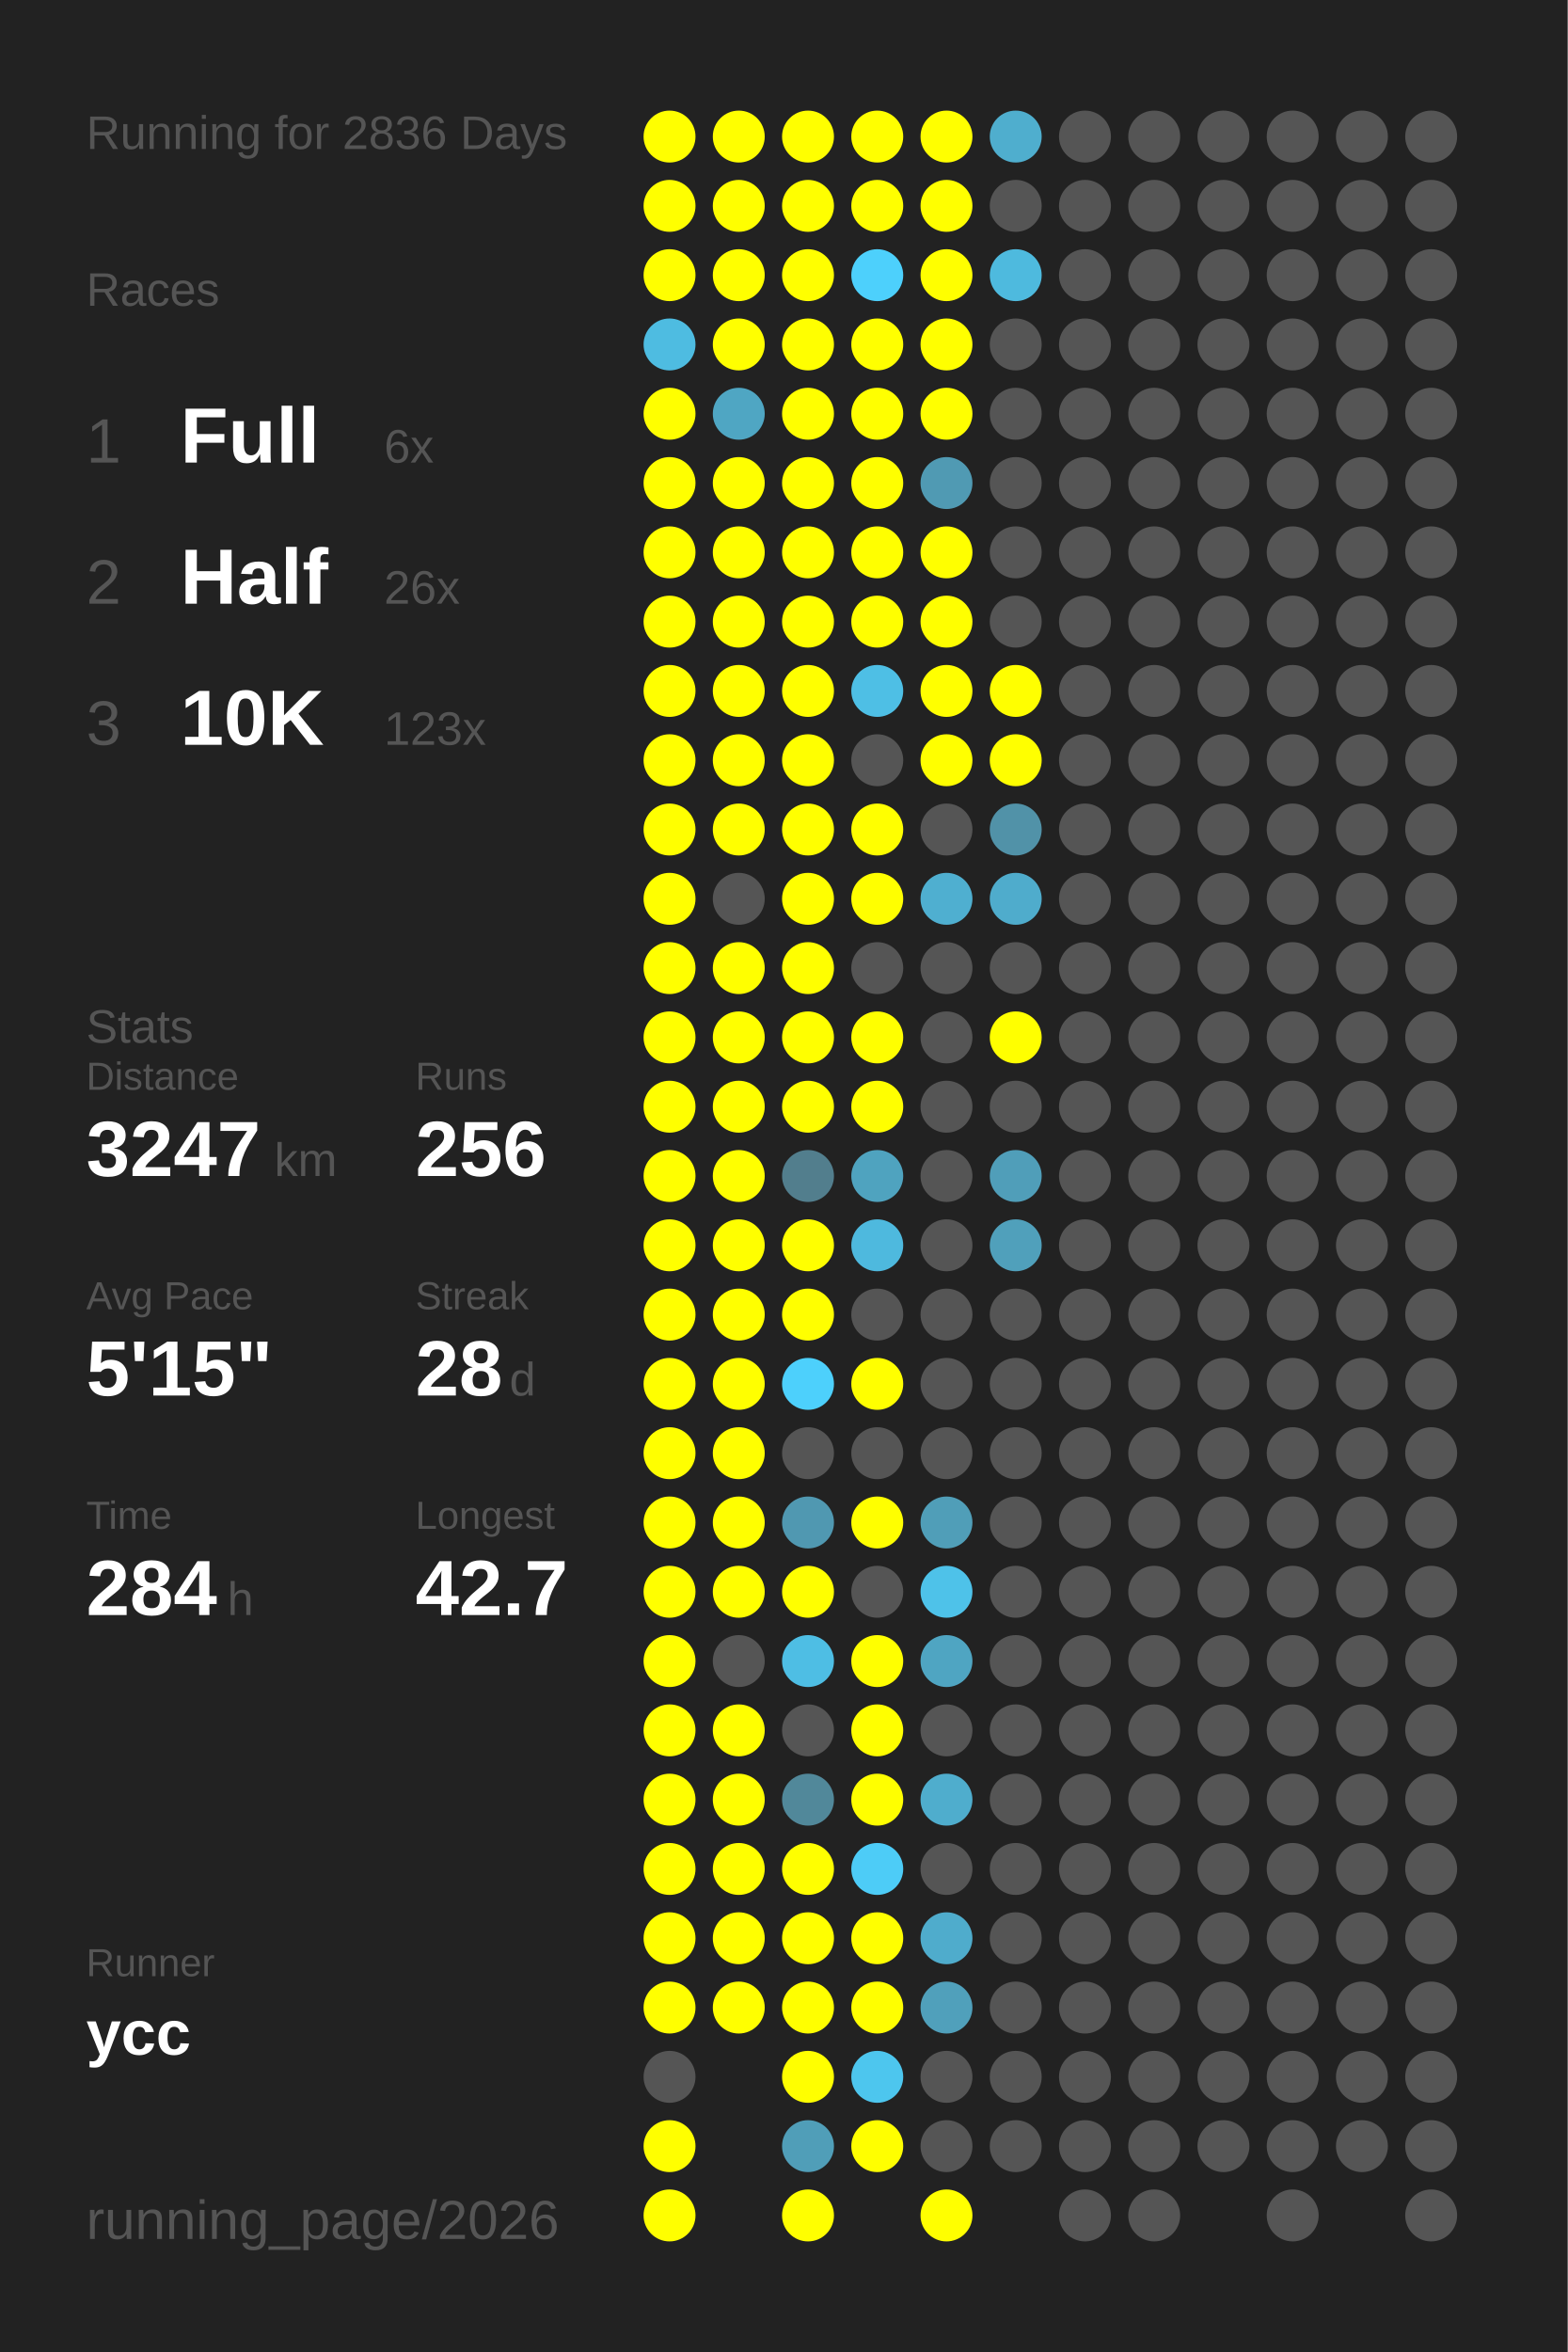
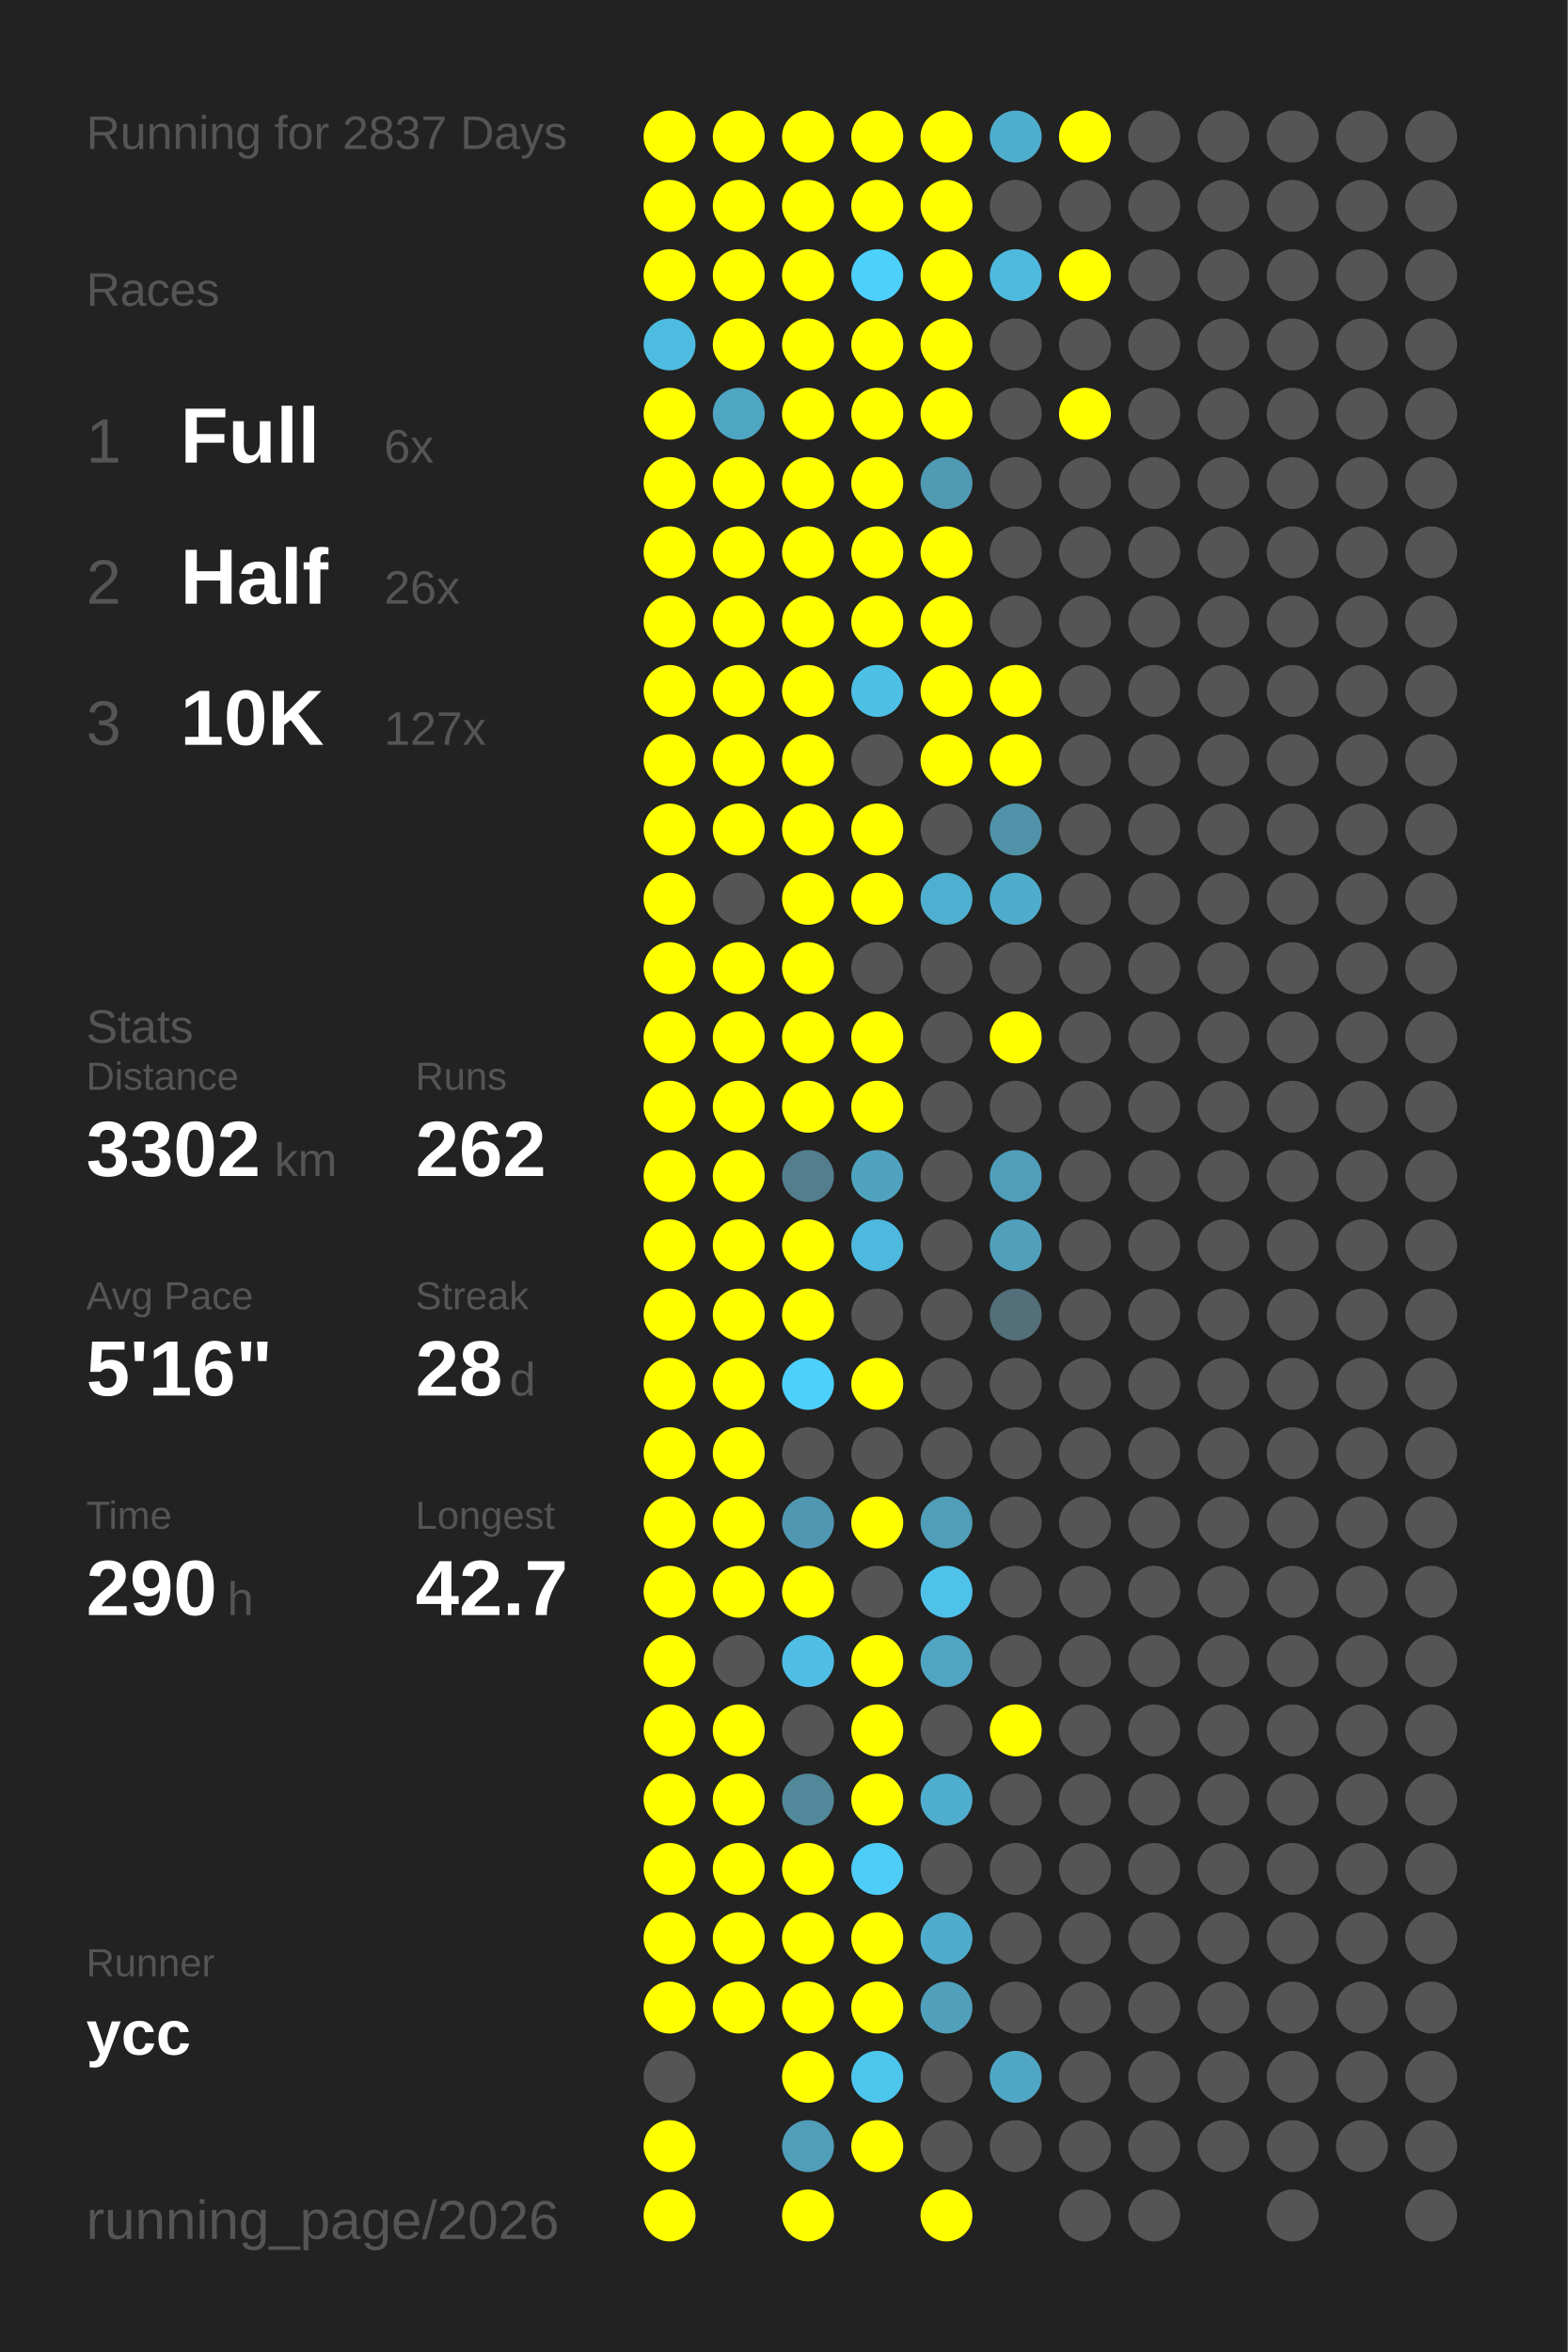
<svg xmlns="http://www.w3.org/2000/svg" baseProfile="full" height="300mm" version="1.1" viewBox="0,0,200,300" width="200mm">
  <defs />
  <rect fill="#222222" height="300" width="200" x="0" y="0" />
-   <text fill="#555555" style="font-size:6px; font-family:Arial;" x="11" y="19">Running for 2836 Days</text>
+   <text fill="#555555" style="font-size:6px; font-family:Arial;" x="11" y="19">Running for 2837 Days</text>
  <text fill="#555555" style="font-size:6px; font-family:Arial;" x="11" y="39">Races</text>
  <text fill="#555555" style="font-size:8px; font-family:Arial;" x="11" y="59">1</text>
  <text fill="#FFFFFF" style="font-size:10px; font-family:Arial; font-weight:bold;" x="23" y="59">Full</text>
  <text fill="#555555" style="font-size:6px; font-family:Arial;" x="49" y="59">6x</text>
  <text fill="#555555" style="font-size:8px; font-family:Arial;" x="11" y="77">2</text>
  <text fill="#FFFFFF" style="font-size:10px; font-family:Arial; font-weight:bold;" x="23" y="77">Half</text>
  <text fill="#555555" style="font-size:6px; font-family:Arial;" x="49" y="77">26x</text>
  <text fill="#555555" style="font-size:8px; font-family:Arial;" x="11" y="95">3</text>
  <text fill="#FFFFFF" style="font-size:10px; font-family:Arial; font-weight:bold;" x="23" y="95">10K</text>
-   <text fill="#555555" style="font-size:6px; font-family:Arial;" x="49" y="95">123x</text>
+   <text fill="#555555" style="font-size:6px; font-family:Arial;" x="49" y="95">127x</text>
  <text fill="#555555" style="font-size:6px; font-family:Arial;" x="11" y="133">Stats</text>
  <text fill="#555555" style="font-size:5px; font-family:Arial;" x="11" y="139">Distance</text>
-   <text fill="#FFFFFF" style="font-size:10px; font-family:Arial; font-weight:bold;" x="11" y="150">3247</text>
+   <text fill="#FFFFFF" style="font-size:10px; font-family:Arial; font-weight:bold;" x="11" y="150">3302</text>
  <text fill="#555555" style="font-size:6px; font-family:Arial;" x="35" y="150">km</text>
  <text fill="#555555" style="font-size:5px; font-family:Arial;" x="53" y="139">Runs</text>
-   <text fill="#FFFFFF" style="font-size:10px; font-family:Arial; font-weight:bold;" x="53" y="150">256</text>
+   <text fill="#FFFFFF" style="font-size:10px; font-family:Arial; font-weight:bold;" x="53" y="150">262</text>
  <text fill="#555555" style="font-size:5px; font-family:Arial;" x="11" y="167">Avg Pace</text>
-   <text fill="#FFFFFF" style="font-size:10px; font-family:Arial; font-weight:bold;" x="11" y="178">5'15"</text>
+   <text fill="#FFFFFF" style="font-size:10px; font-family:Arial; font-weight:bold;" x="11" y="178">5'16"</text>
  <text fill="#555555" style="font-size:5px; font-family:Arial;" x="53" y="167">Streak</text>
  <text fill="#FFFFFF" style="font-size:10px; font-family:Arial; font-weight:bold;" x="53" y="178">28</text>
  <text fill="#555555" style="font-size:6px; font-family:Arial;" x="65" y="178">d</text>
  <text fill="#555555" style="font-size:5px; font-family:Arial;" x="11" y="195">Time</text>
-   <text fill="#FFFFFF" style="font-size:10px; font-family:Arial; font-weight:bold;" x="11" y="206">284</text>
+   <text fill="#FFFFFF" style="font-size:10px; font-family:Arial; font-weight:bold;" x="11" y="206">290</text>
  <text fill="#555555" style="font-size:6px; font-family:Arial;" x="29" y="206">h</text>
  <text fill="#555555" style="font-size:5px; font-family:Arial;" x="53" y="195">Longest</text>
  <text fill="#FFFFFF" style="font-size:10px; font-family:Arial; font-weight:bold;" x="53" y="206">42.7</text>
  <text fill="#555555" style="font-size:5px; font-family:Arial;" x="11" y="252.065">Runner</text>
  <text fill="#FFFFFF" style="font-size:8px; font-family:Arial; font-weight:bold;" x="11" y="262.065">ycc</text>
  <text fill="#555555" style="font-size:7px; font-family:Arial;" x="11" y="285.581">running_page/2026</text>
  <circle cx="85.417" cy="17.419" fill="#FFFF00" r="3.312" />
  <circle cx="85.417" cy="26.258" fill="#FFFF00" r="3.312" />
  <circle cx="85.417" cy="35.097" fill="#FFFF00" r="3.312" />
  <circle cx="85.417" cy="43.935" fill="#4ebce1" r="3.312" />
  <circle cx="85.417" cy="52.774" fill="#FFFF00" r="3.312" />
  <circle cx="85.417" cy="61.613" fill="#FFFF00" r="3.312" />
  <circle cx="85.417" cy="70.452" fill="#FFFF00" r="3.312" />
  <circle cx="85.417" cy="79.29" fill="#FFFF00" r="3.312" />
  <circle cx="85.417" cy="88.129" fill="#FFFF00" r="3.312" />
  <circle cx="85.417" cy="96.968" fill="#FFFF00" r="3.312" />
  <circle cx="85.417" cy="105.806" fill="#FFFF00" r="3.312" />
  <circle cx="85.417" cy="114.645" fill="#FFFF00" r="3.312" />
  <circle cx="85.417" cy="123.484" fill="#FFFF00" r="3.312" />
  <circle cx="85.417" cy="132.323" fill="#FFFF00" r="3.312" />
  <circle cx="85.417" cy="141.161" fill="#FFFF00" r="3.312" />
  <circle cx="85.417" cy="150" fill="#FFFF00" r="3.312" />
  <circle cx="85.417" cy="158.839" fill="#FFFF00" r="3.312" />
  <circle cx="85.417" cy="167.677" fill="#FFFF00" r="3.312" />
  <circle cx="85.417" cy="176.516" fill="#FFFF00" r="3.312" />
  <circle cx="85.417" cy="185.355" fill="#FFFF00" r="3.312" />
  <circle cx="85.417" cy="194.194" fill="#FFFF00" r="3.312" />
  <circle cx="85.417" cy="203.032" fill="#FFFF00" r="3.312" />
  <circle cx="85.417" cy="211.871" fill="#FFFF00" r="3.312" />
  <circle cx="85.417" cy="220.71" fill="#FFFF00" r="3.312" />
  <circle cx="85.417" cy="229.548" fill="#FFFF00" r="3.312" />
  <circle cx="85.417" cy="238.387" fill="#FFFF00" r="3.312" />
  <circle cx="85.417" cy="247.226" fill="#FFFF00" r="3.312" />
  <circle cx="85.417" cy="256.065" fill="#FFFF00" r="3.312" />
  <circle cx="85.417" cy="264.903" fill="#555555" r="3.312" />
  <circle cx="85.417" cy="273.742" fill="#FFFF00" r="3.312" />
  <circle cx="85.417" cy="282.581" fill="#FFFF00" r="3.312" />
  <circle cx="94.25" cy="17.419" fill="#FFFF00" r="3.312" />
  <circle cx="94.25" cy="26.258" fill="#FFFF00" r="3.312" />
  <circle cx="94.25" cy="35.097" fill="#FFFF00" r="3.312" />
  <circle cx="94.25" cy="43.935" fill="#FFFF00" r="3.312" />
  <circle cx="94.25" cy="52.774" fill="#4fa6c3" r="3.312" />
  <circle cx="94.25" cy="61.613" fill="#FFFF00" r="3.312" />
  <circle cx="94.25" cy="70.452" fill="#FFFF00" r="3.312" />
  <circle cx="94.25" cy="79.29" fill="#FFFF00" r="3.312" />
  <circle cx="94.25" cy="88.129" fill="#FFFF00" r="3.312" />
  <circle cx="94.25" cy="96.968" fill="#FFFF00" r="3.312" />
  <circle cx="94.25" cy="105.806" fill="#FFFF00" r="3.312" />
  <circle cx="94.25" cy="114.645" fill="#555555" r="3.312" />
  <circle cx="94.25" cy="123.484" fill="#FFFF00" r="3.312" />
  <circle cx="94.25" cy="132.323" fill="#FFFF00" r="3.312" />
  <circle cx="94.25" cy="141.161" fill="#FFFF00" r="3.312" />
  <circle cx="94.25" cy="150" fill="#FFFF00" r="3.312" />
  <circle cx="94.25" cy="158.839" fill="#FFFF00" r="3.312" />
  <circle cx="94.25" cy="167.677" fill="#FFFF00" r="3.312" />
  <circle cx="94.25" cy="176.516" fill="#FFFF00" r="3.312" />
  <circle cx="94.25" cy="185.355" fill="#FFFF00" r="3.312" />
  <circle cx="94.25" cy="194.194" fill="#FFFF00" r="3.312" />
  <circle cx="94.25" cy="203.032" fill="#FFFF00" r="3.312" />
  <circle cx="94.25" cy="211.871" fill="#555555" r="3.312" />
  <circle cx="94.25" cy="220.71" fill="#FFFF00" r="3.312" />
  <circle cx="94.25" cy="229.548" fill="#FFFF00" r="3.312" />
  <circle cx="94.25" cy="238.387" fill="#FFFF00" r="3.312" />
  <circle cx="94.25" cy="247.226" fill="#FFFF00" r="3.312" />
  <circle cx="94.25" cy="256.065" fill="#FFFF00" r="3.312" />
  <circle cx="103.083" cy="17.419" fill="#FFFF00" r="3.312" />
  <circle cx="103.083" cy="26.258" fill="#FFFF00" r="3.312" />
  <circle cx="103.083" cy="35.097" fill="#FFFF00" r="3.312" />
  <circle cx="103.083" cy="43.935" fill="#FFFF00" r="3.312" />
  <circle cx="103.083" cy="52.774" fill="#FFFF00" r="3.312" />
  <circle cx="103.083" cy="61.613" fill="#FFFF00" r="3.312" />
  <circle cx="103.083" cy="70.452" fill="#FFFF00" r="3.312" />
  <circle cx="103.083" cy="79.29" fill="#FFFF00" r="3.312" />
  <circle cx="103.083" cy="88.129" fill="#FFFF00" r="3.312" />
  <circle cx="103.083" cy="96.968" fill="#FFFF00" r="3.312" />
  <circle cx="103.083" cy="105.806" fill="#FFFF00" r="3.312" />
  <circle cx="103.083" cy="114.645" fill="#FFFF00" r="3.312" />
  <circle cx="103.083" cy="123.484" fill="#FFFF00" r="3.312" />
  <circle cx="103.083" cy="132.323" fill="#FFFF00" r="3.312" />
  <circle cx="103.083" cy="141.161" fill="#FFFF00" r="3.312" />
  <circle cx="103.083" cy="150" fill="#527e8d" r="3.312" />
  <circle cx="103.083" cy="158.839" fill="#FFFF00" r="3.312" />
  <circle cx="103.083" cy="167.677" fill="#FFFF00" r="3.312" />
  <circle cx="103.083" cy="176.516" fill="#4dd0fc" r="3.312" />
  <circle cx="103.083" cy="185.355" fill="#555555" r="3.312" />
  <circle cx="103.083" cy="194.194" fill="#5098b1" r="3.312" />
  <circle cx="103.083" cy="203.032" fill="#FFFF00" r="3.312" />
  <circle cx="103.083" cy="211.871" fill="#4ebee4" r="3.312" />
  <circle cx="103.083" cy="220.71" fill="#555555" r="3.312" />
  <circle cx="103.083" cy="229.548" fill="#51889a" r="3.312" />
  <circle cx="103.083" cy="238.387" fill="#FFFF00" r="3.312" />
  <circle cx="103.083" cy="247.226" fill="#FFFF00" r="3.312" />
  <circle cx="103.083" cy="256.065" fill="#FFFF00" r="3.312" />
  <circle cx="103.083" cy="264.903" fill="#FFFF00" r="3.312" />
  <circle cx="103.083" cy="273.742" fill="#509eb8" r="3.312" />
  <circle cx="103.083" cy="282.581" fill="#FFFF00" r="3.312" />
  <circle cx="111.917" cy="17.419" fill="#FFFF00" r="3.312" />
  <circle cx="111.917" cy="26.258" fill="#FFFF00" r="3.312" />
  <circle cx="111.917" cy="35.097" fill="#4dd0fc" r="3.312" />
  <circle cx="111.917" cy="43.935" fill="#FFFF00" r="3.312" />
  <circle cx="111.917" cy="52.774" fill="#FFFF00" r="3.312" />
  <circle cx="111.917" cy="61.613" fill="#FFFF00" r="3.312" />
  <circle cx="111.917" cy="70.452" fill="#FFFF00" r="3.312" />
  <circle cx="111.917" cy="79.29" fill="#FFFF00" r="3.312" />
  <circle cx="111.917" cy="88.129" fill="#4ebfe5" r="3.312" />
  <circle cx="111.917" cy="96.968" fill="#555555" r="3.312" />
  <circle cx="111.917" cy="105.806" fill="#FFFF00" r="3.312" />
  <circle cx="111.917" cy="114.645" fill="#FFFF00" r="3.312" />
  <circle cx="111.917" cy="123.484" fill="#555555" r="3.312" />
  <circle cx="111.917" cy="132.323" fill="#FFFF00" r="3.312" />
  <circle cx="111.917" cy="141.161" fill="#FFFF00" r="3.312" />
  <circle cx="111.917" cy="150" fill="#4fa3bf" r="3.312" />
  <circle cx="111.917" cy="158.839" fill="#4eb9de" r="3.312" />
  <circle cx="111.917" cy="167.677" fill="#555555" r="3.312" />
  <circle cx="111.917" cy="176.516" fill="#FFFF00" r="3.312" />
  <circle cx="111.917" cy="185.355" fill="#555555" r="3.312" />
  <circle cx="111.917" cy="194.194" fill="#FFFF00" r="3.312" />
  <circle cx="111.917" cy="203.032" fill="#555555" r="3.312" />
  <circle cx="111.917" cy="211.871" fill="#FFFF00" r="3.312" />
  <circle cx="111.917" cy="220.71" fill="#FFFF00" r="3.312" />
  <circle cx="111.917" cy="229.548" fill="#FFFF00" r="3.312" />
  <circle cx="111.917" cy="238.387" fill="#4dccf7" r="3.312" />
  <circle cx="111.917" cy="247.226" fill="#FFFF00" r="3.312" />
  <circle cx="111.917" cy="256.065" fill="#FFFF00" r="3.312" />
  <circle cx="111.917" cy="264.903" fill="#4dc6ee" r="3.312" />
  <circle cx="111.917" cy="273.742" fill="#FFFF00" r="3.312" />
  <circle cx="120.75" cy="17.419" fill="#FFFF00" r="3.312" />
  <circle cx="120.75" cy="26.258" fill="#FFFF00" r="3.312" />
  <circle cx="120.75" cy="35.097" fill="#FFFF00" r="3.312" />
  <circle cx="120.75" cy="43.935" fill="#FFFF00" r="3.312" />
  <circle cx="120.75" cy="52.774" fill="#FFFF00" r="3.312" />
  <circle cx="120.75" cy="61.613" fill="#509ab3" r="3.312" />
  <circle cx="120.75" cy="70.452" fill="#FFFF00" r="3.312" />
  <circle cx="120.75" cy="79.29" fill="#FFFF00" r="3.312" />
  <circle cx="120.75" cy="88.129" fill="#FFFF00" r="3.312" />
  <circle cx="120.75" cy="96.968" fill="#FFFF00" r="3.312" />
  <circle cx="120.75" cy="105.806" fill="#555555" r="3.312" />
  <circle cx="120.75" cy="114.645" fill="#4fafd0" r="3.312" />
  <circle cx="120.75" cy="123.484" fill="#555555" r="3.312" />
  <circle cx="120.75" cy="132.323" fill="#555555" r="3.312" />
  <circle cx="120.75" cy="141.161" fill="#555555" r="3.312" />
  <circle cx="120.75" cy="150" fill="#555555" r="3.312" />
  <circle cx="120.75" cy="158.839" fill="#555555" r="3.312" />
  <circle cx="120.75" cy="167.677" fill="#555555" r="3.312" />
  <circle cx="120.75" cy="176.516" fill="#555555" r="3.312" />
  <circle cx="120.75" cy="185.355" fill="#555555" r="3.312" />
  <circle cx="120.75" cy="194.194" fill="#509eb8" r="3.312" />
  <circle cx="120.75" cy="203.032" fill="#4ec2e9" r="3.312" />
  <circle cx="120.75" cy="211.871" fill="#4fa5c2" r="3.312" />
  <circle cx="120.75" cy="220.71" fill="#555555" r="3.312" />
  <circle cx="120.75" cy="229.548" fill="#4fadcd" r="3.312" />
  <circle cx="120.75" cy="238.387" fill="#555555" r="3.312" />
  <circle cx="120.75" cy="247.226" fill="#4faccc" r="3.312" />
  <circle cx="120.75" cy="256.065" fill="#50a0bb" r="3.312" />
  <circle cx="120.75" cy="264.903" fill="#555555" r="3.312" />
  <circle cx="120.75" cy="273.742" fill="#555555" r="3.312" />
  <circle cx="120.75" cy="282.581" fill="#FFFF00" r="3.312" />
  <circle cx="129.583" cy="17.419" fill="#4faece" r="3.312" />
  <circle cx="129.583" cy="26.258" fill="#555555" r="3.312" />
  <circle cx="129.583" cy="35.097" fill="#4ebade" r="3.312" />
  <circle cx="129.583" cy="43.935" fill="#555555" r="3.312" />
  <circle cx="129.583" cy="52.774" fill="#555555" r="3.312" />
  <circle cx="129.583" cy="61.613" fill="#555555" r="3.312" />
  <circle cx="129.583" cy="70.452" fill="#555555" r="3.312" />
  <circle cx="129.583" cy="79.29" fill="#555555" r="3.312" />
  <circle cx="129.583" cy="88.129" fill="#FFFF00" r="3.312" />
  <circle cx="129.583" cy="96.968" fill="#FFFF00" r="3.312" />
  <circle cx="129.583" cy="105.806" fill="#5192a8" r="3.312" />
  <circle cx="129.583" cy="114.645" fill="#4faccc" r="3.312" />
  <circle cx="129.583" cy="123.484" fill="#555555" r="3.312" />
  <circle cx="129.583" cy="132.323" fill="#FFFF00" r="3.312" />
  <circle cx="129.583" cy="141.161" fill="#555555" r="3.312" />
  <circle cx="129.583" cy="150" fill="#509eb9" r="3.312" />
  <circle cx="129.583" cy="158.839" fill="#50a0bb" r="3.312" />
-   <circle cx="129.583" cy="167.677" fill="#555555" r="3.312" />
+   <circle cx="129.583" cy="167.677" fill="#536f79" r="3.312" />
  <circle cx="129.583" cy="176.516" fill="#555555" r="3.312" />
  <circle cx="129.583" cy="185.355" fill="#555555" r="3.312" />
  <circle cx="129.583" cy="194.194" fill="#555555" r="3.312" />
  <circle cx="129.583" cy="203.032" fill="#555555" r="3.312" />
  <circle cx="129.583" cy="211.871" fill="#555555" r="3.312" />
-   <circle cx="129.583" cy="220.71" fill="#555555" r="3.312" />
+   <circle cx="129.583" cy="220.71" fill="#FFFF00" r="3.312" />
  <circle cx="129.583" cy="229.548" fill="#555555" r="3.312" />
  <circle cx="129.583" cy="238.387" fill="#555555" r="3.312" />
  <circle cx="129.583" cy="247.226" fill="#555555" r="3.312" />
  <circle cx="129.583" cy="256.065" fill="#555555" r="3.312" />
-   <circle cx="129.583" cy="264.903" fill="#555555" r="3.312" />
+   <circle cx="129.583" cy="264.903" fill="#4fa7c5" r="3.312" />
  <circle cx="129.583" cy="273.742" fill="#555555" r="3.312" />
-   <circle cx="138.417" cy="17.419" fill="#555555" r="3.312" />
+   <circle cx="138.417" cy="17.419" fill="#FFFF00" r="3.312" />
  <circle cx="138.417" cy="26.258" fill="#555555" r="3.312" />
-   <circle cx="138.417" cy="35.097" fill="#555555" r="3.312" />
+   <circle cx="138.417" cy="35.097" fill="#FFFF00" r="3.312" />
  <circle cx="138.417" cy="43.935" fill="#555555" r="3.312" />
-   <circle cx="138.417" cy="52.774" fill="#555555" r="3.312" />
+   <circle cx="138.417" cy="52.774" fill="#FFFF00" r="3.312" />
  <circle cx="138.417" cy="61.613" fill="#555555" r="3.312" />
  <circle cx="138.417" cy="70.452" fill="#555555" r="3.312" />
  <circle cx="138.417" cy="79.29" fill="#555555" r="3.312" />
  <circle cx="138.417" cy="88.129" fill="#555555" r="3.312" />
  <circle cx="138.417" cy="96.968" fill="#555555" r="3.312" />
  <circle cx="138.417" cy="105.806" fill="#555555" r="3.312" />
  <circle cx="138.417" cy="114.645" fill="#555555" r="3.312" />
  <circle cx="138.417" cy="123.484" fill="#555555" r="3.312" />
  <circle cx="138.417" cy="132.323" fill="#555555" r="3.312" />
  <circle cx="138.417" cy="141.161" fill="#555555" r="3.312" />
  <circle cx="138.417" cy="150" fill="#555555" r="3.312" />
  <circle cx="138.417" cy="158.839" fill="#555555" r="3.312" />
  <circle cx="138.417" cy="167.677" fill="#555555" r="3.312" />
  <circle cx="138.417" cy="176.516" fill="#555555" r="3.312" />
  <circle cx="138.417" cy="185.355" fill="#555555" r="3.312" />
  <circle cx="138.417" cy="194.194" fill="#555555" r="3.312" />
  <circle cx="138.417" cy="203.032" fill="#555555" r="3.312" />
  <circle cx="138.417" cy="211.871" fill="#555555" r="3.312" />
  <circle cx="138.417" cy="220.71" fill="#555555" r="3.312" />
  <circle cx="138.417" cy="229.548" fill="#555555" r="3.312" />
  <circle cx="138.417" cy="238.387" fill="#555555" r="3.312" />
  <circle cx="138.417" cy="247.226" fill="#555555" r="3.312" />
  <circle cx="138.417" cy="256.065" fill="#555555" r="3.312" />
  <circle cx="138.417" cy="264.903" fill="#555555" r="3.312" />
  <circle cx="138.417" cy="273.742" fill="#555555" r="3.312" />
  <circle cx="138.417" cy="282.581" fill="#555555" r="3.312" />
  <circle cx="147.25" cy="17.419" fill="#555555" r="3.312" />
  <circle cx="147.25" cy="26.258" fill="#555555" r="3.312" />
  <circle cx="147.25" cy="35.097" fill="#555555" r="3.312" />
  <circle cx="147.25" cy="43.935" fill="#555555" r="3.312" />
  <circle cx="147.25" cy="52.774" fill="#555555" r="3.312" />
  <circle cx="147.25" cy="61.613" fill="#555555" r="3.312" />
  <circle cx="147.25" cy="70.452" fill="#555555" r="3.312" />
  <circle cx="147.25" cy="79.29" fill="#555555" r="3.312" />
  <circle cx="147.25" cy="88.129" fill="#555555" r="3.312" />
  <circle cx="147.25" cy="96.968" fill="#555555" r="3.312" />
  <circle cx="147.25" cy="105.806" fill="#555555" r="3.312" />
  <circle cx="147.25" cy="114.645" fill="#555555" r="3.312" />
  <circle cx="147.25" cy="123.484" fill="#555555" r="3.312" />
  <circle cx="147.25" cy="132.323" fill="#555555" r="3.312" />
  <circle cx="147.25" cy="141.161" fill="#555555" r="3.312" />
  <circle cx="147.25" cy="150" fill="#555555" r="3.312" />
  <circle cx="147.25" cy="158.839" fill="#555555" r="3.312" />
  <circle cx="147.25" cy="167.677" fill="#555555" r="3.312" />
  <circle cx="147.25" cy="176.516" fill="#555555" r="3.312" />
  <circle cx="147.25" cy="185.355" fill="#555555" r="3.312" />
  <circle cx="147.25" cy="194.194" fill="#555555" r="3.312" />
  <circle cx="147.25" cy="203.032" fill="#555555" r="3.312" />
  <circle cx="147.25" cy="211.871" fill="#555555" r="3.312" />
  <circle cx="147.25" cy="220.71" fill="#555555" r="3.312" />
  <circle cx="147.25" cy="229.548" fill="#555555" r="3.312" />
  <circle cx="147.25" cy="238.387" fill="#555555" r="3.312" />
  <circle cx="147.25" cy="247.226" fill="#555555" r="3.312" />
  <circle cx="147.25" cy="256.065" fill="#555555" r="3.312" />
  <circle cx="147.25" cy="264.903" fill="#555555" r="3.312" />
  <circle cx="147.25" cy="273.742" fill="#555555" r="3.312" />
  <circle cx="147.25" cy="282.581" fill="#555555" r="3.312" />
  <circle cx="156.083" cy="17.419" fill="#555555" r="3.312" />
  <circle cx="156.083" cy="26.258" fill="#555555" r="3.312" />
  <circle cx="156.083" cy="35.097" fill="#555555" r="3.312" />
  <circle cx="156.083" cy="43.935" fill="#555555" r="3.312" />
  <circle cx="156.083" cy="52.774" fill="#555555" r="3.312" />
  <circle cx="156.083" cy="61.613" fill="#555555" r="3.312" />
  <circle cx="156.083" cy="70.452" fill="#555555" r="3.312" />
  <circle cx="156.083" cy="79.29" fill="#555555" r="3.312" />
  <circle cx="156.083" cy="88.129" fill="#555555" r="3.312" />
  <circle cx="156.083" cy="96.968" fill="#555555" r="3.312" />
  <circle cx="156.083" cy="105.806" fill="#555555" r="3.312" />
  <circle cx="156.083" cy="114.645" fill="#555555" r="3.312" />
  <circle cx="156.083" cy="123.484" fill="#555555" r="3.312" />
  <circle cx="156.083" cy="132.323" fill="#555555" r="3.312" />
  <circle cx="156.083" cy="141.161" fill="#555555" r="3.312" />
  <circle cx="156.083" cy="150" fill="#555555" r="3.312" />
  <circle cx="156.083" cy="158.839" fill="#555555" r="3.312" />
  <circle cx="156.083" cy="167.677" fill="#555555" r="3.312" />
  <circle cx="156.083" cy="176.516" fill="#555555" r="3.312" />
  <circle cx="156.083" cy="185.355" fill="#555555" r="3.312" />
  <circle cx="156.083" cy="194.194" fill="#555555" r="3.312" />
  <circle cx="156.083" cy="203.032" fill="#555555" r="3.312" />
  <circle cx="156.083" cy="211.871" fill="#555555" r="3.312" />
  <circle cx="156.083" cy="220.71" fill="#555555" r="3.312" />
  <circle cx="156.083" cy="229.548" fill="#555555" r="3.312" />
  <circle cx="156.083" cy="238.387" fill="#555555" r="3.312" />
  <circle cx="156.083" cy="247.226" fill="#555555" r="3.312" />
  <circle cx="156.083" cy="256.065" fill="#555555" r="3.312" />
  <circle cx="156.083" cy="264.903" fill="#555555" r="3.312" />
  <circle cx="156.083" cy="273.742" fill="#555555" r="3.312" />
  <circle cx="164.917" cy="17.419" fill="#555555" r="3.312" />
  <circle cx="164.917" cy="26.258" fill="#555555" r="3.312" />
  <circle cx="164.917" cy="35.097" fill="#555555" r="3.312" />
  <circle cx="164.917" cy="43.935" fill="#555555" r="3.312" />
  <circle cx="164.917" cy="52.774" fill="#555555" r="3.312" />
  <circle cx="164.917" cy="61.613" fill="#555555" r="3.312" />
  <circle cx="164.917" cy="70.452" fill="#555555" r="3.312" />
  <circle cx="164.917" cy="79.29" fill="#555555" r="3.312" />
  <circle cx="164.917" cy="88.129" fill="#555555" r="3.312" />
  <circle cx="164.917" cy="96.968" fill="#555555" r="3.312" />
  <circle cx="164.917" cy="105.806" fill="#555555" r="3.312" />
  <circle cx="164.917" cy="114.645" fill="#555555" r="3.312" />
  <circle cx="164.917" cy="123.484" fill="#555555" r="3.312" />
  <circle cx="164.917" cy="132.323" fill="#555555" r="3.312" />
  <circle cx="164.917" cy="141.161" fill="#555555" r="3.312" />
  <circle cx="164.917" cy="150" fill="#555555" r="3.312" />
  <circle cx="164.917" cy="158.839" fill="#555555" r="3.312" />
  <circle cx="164.917" cy="167.677" fill="#555555" r="3.312" />
  <circle cx="164.917" cy="176.516" fill="#555555" r="3.312" />
  <circle cx="164.917" cy="185.355" fill="#555555" r="3.312" />
  <circle cx="164.917" cy="194.194" fill="#555555" r="3.312" />
  <circle cx="164.917" cy="203.032" fill="#555555" r="3.312" />
  <circle cx="164.917" cy="211.871" fill="#555555" r="3.312" />
  <circle cx="164.917" cy="220.71" fill="#555555" r="3.312" />
  <circle cx="164.917" cy="229.548" fill="#555555" r="3.312" />
  <circle cx="164.917" cy="238.387" fill="#555555" r="3.312" />
  <circle cx="164.917" cy="247.226" fill="#555555" r="3.312" />
  <circle cx="164.917" cy="256.065" fill="#555555" r="3.312" />
  <circle cx="164.917" cy="264.903" fill="#555555" r="3.312" />
  <circle cx="164.917" cy="273.742" fill="#555555" r="3.312" />
  <circle cx="164.917" cy="282.581" fill="#555555" r="3.312" />
  <circle cx="173.75" cy="17.419" fill="#555555" r="3.312" />
  <circle cx="173.75" cy="26.258" fill="#555555" r="3.312" />
  <circle cx="173.75" cy="35.097" fill="#555555" r="3.312" />
  <circle cx="173.75" cy="43.935" fill="#555555" r="3.312" />
  <circle cx="173.75" cy="52.774" fill="#555555" r="3.312" />
  <circle cx="173.75" cy="61.613" fill="#555555" r="3.312" />
  <circle cx="173.75" cy="70.452" fill="#555555" r="3.312" />
  <circle cx="173.75" cy="79.29" fill="#555555" r="3.312" />
  <circle cx="173.75" cy="88.129" fill="#555555" r="3.312" />
  <circle cx="173.75" cy="96.968" fill="#555555" r="3.312" />
  <circle cx="173.75" cy="105.806" fill="#555555" r="3.312" />
  <circle cx="173.75" cy="114.645" fill="#555555" r="3.312" />
  <circle cx="173.75" cy="123.484" fill="#555555" r="3.312" />
  <circle cx="173.75" cy="132.323" fill="#555555" r="3.312" />
  <circle cx="173.75" cy="141.161" fill="#555555" r="3.312" />
  <circle cx="173.75" cy="150" fill="#555555" r="3.312" />
  <circle cx="173.75" cy="158.839" fill="#555555" r="3.312" />
  <circle cx="173.75" cy="167.677" fill="#555555" r="3.312" />
  <circle cx="173.75" cy="176.516" fill="#555555" r="3.312" />
  <circle cx="173.75" cy="185.355" fill="#555555" r="3.312" />
  <circle cx="173.75" cy="194.194" fill="#555555" r="3.312" />
  <circle cx="173.75" cy="203.032" fill="#555555" r="3.312" />
  <circle cx="173.75" cy="211.871" fill="#555555" r="3.312" />
  <circle cx="173.75" cy="220.71" fill="#555555" r="3.312" />
  <circle cx="173.75" cy="229.548" fill="#555555" r="3.312" />
  <circle cx="173.75" cy="238.387" fill="#555555" r="3.312" />
  <circle cx="173.75" cy="247.226" fill="#555555" r="3.312" />
  <circle cx="173.75" cy="256.065" fill="#555555" r="3.312" />
  <circle cx="173.75" cy="264.903" fill="#555555" r="3.312" />
  <circle cx="173.75" cy="273.742" fill="#555555" r="3.312" />
  <circle cx="182.583" cy="17.419" fill="#555555" r="3.312" />
  <circle cx="182.583" cy="26.258" fill="#555555" r="3.312" />
  <circle cx="182.583" cy="35.097" fill="#555555" r="3.312" />
  <circle cx="182.583" cy="43.935" fill="#555555" r="3.312" />
  <circle cx="182.583" cy="52.774" fill="#555555" r="3.312" />
  <circle cx="182.583" cy="61.613" fill="#555555" r="3.312" />
  <circle cx="182.583" cy="70.452" fill="#555555" r="3.312" />
  <circle cx="182.583" cy="79.29" fill="#555555" r="3.312" />
  <circle cx="182.583" cy="88.129" fill="#555555" r="3.312" />
  <circle cx="182.583" cy="96.968" fill="#555555" r="3.312" />
  <circle cx="182.583" cy="105.806" fill="#555555" r="3.312" />
  <circle cx="182.583" cy="114.645" fill="#555555" r="3.312" />
  <circle cx="182.583" cy="123.484" fill="#555555" r="3.312" />
  <circle cx="182.583" cy="132.323" fill="#555555" r="3.312" />
  <circle cx="182.583" cy="141.161" fill="#555555" r="3.312" />
  <circle cx="182.583" cy="150" fill="#555555" r="3.312" />
  <circle cx="182.583" cy="158.839" fill="#555555" r="3.312" />
  <circle cx="182.583" cy="167.677" fill="#555555" r="3.312" />
  <circle cx="182.583" cy="176.516" fill="#555555" r="3.312" />
  <circle cx="182.583" cy="185.355" fill="#555555" r="3.312" />
  <circle cx="182.583" cy="194.194" fill="#555555" r="3.312" />
  <circle cx="182.583" cy="203.032" fill="#555555" r="3.312" />
  <circle cx="182.583" cy="211.871" fill="#555555" r="3.312" />
  <circle cx="182.583" cy="220.71" fill="#555555" r="3.312" />
  <circle cx="182.583" cy="229.548" fill="#555555" r="3.312" />
  <circle cx="182.583" cy="238.387" fill="#555555" r="3.312" />
  <circle cx="182.583" cy="247.226" fill="#555555" r="3.312" />
  <circle cx="182.583" cy="256.065" fill="#555555" r="3.312" />
  <circle cx="182.583" cy="264.903" fill="#555555" r="3.312" />
  <circle cx="182.583" cy="273.742" fill="#555555" r="3.312" />
  <circle cx="182.583" cy="282.581" fill="#555555" r="3.312" />
</svg>
